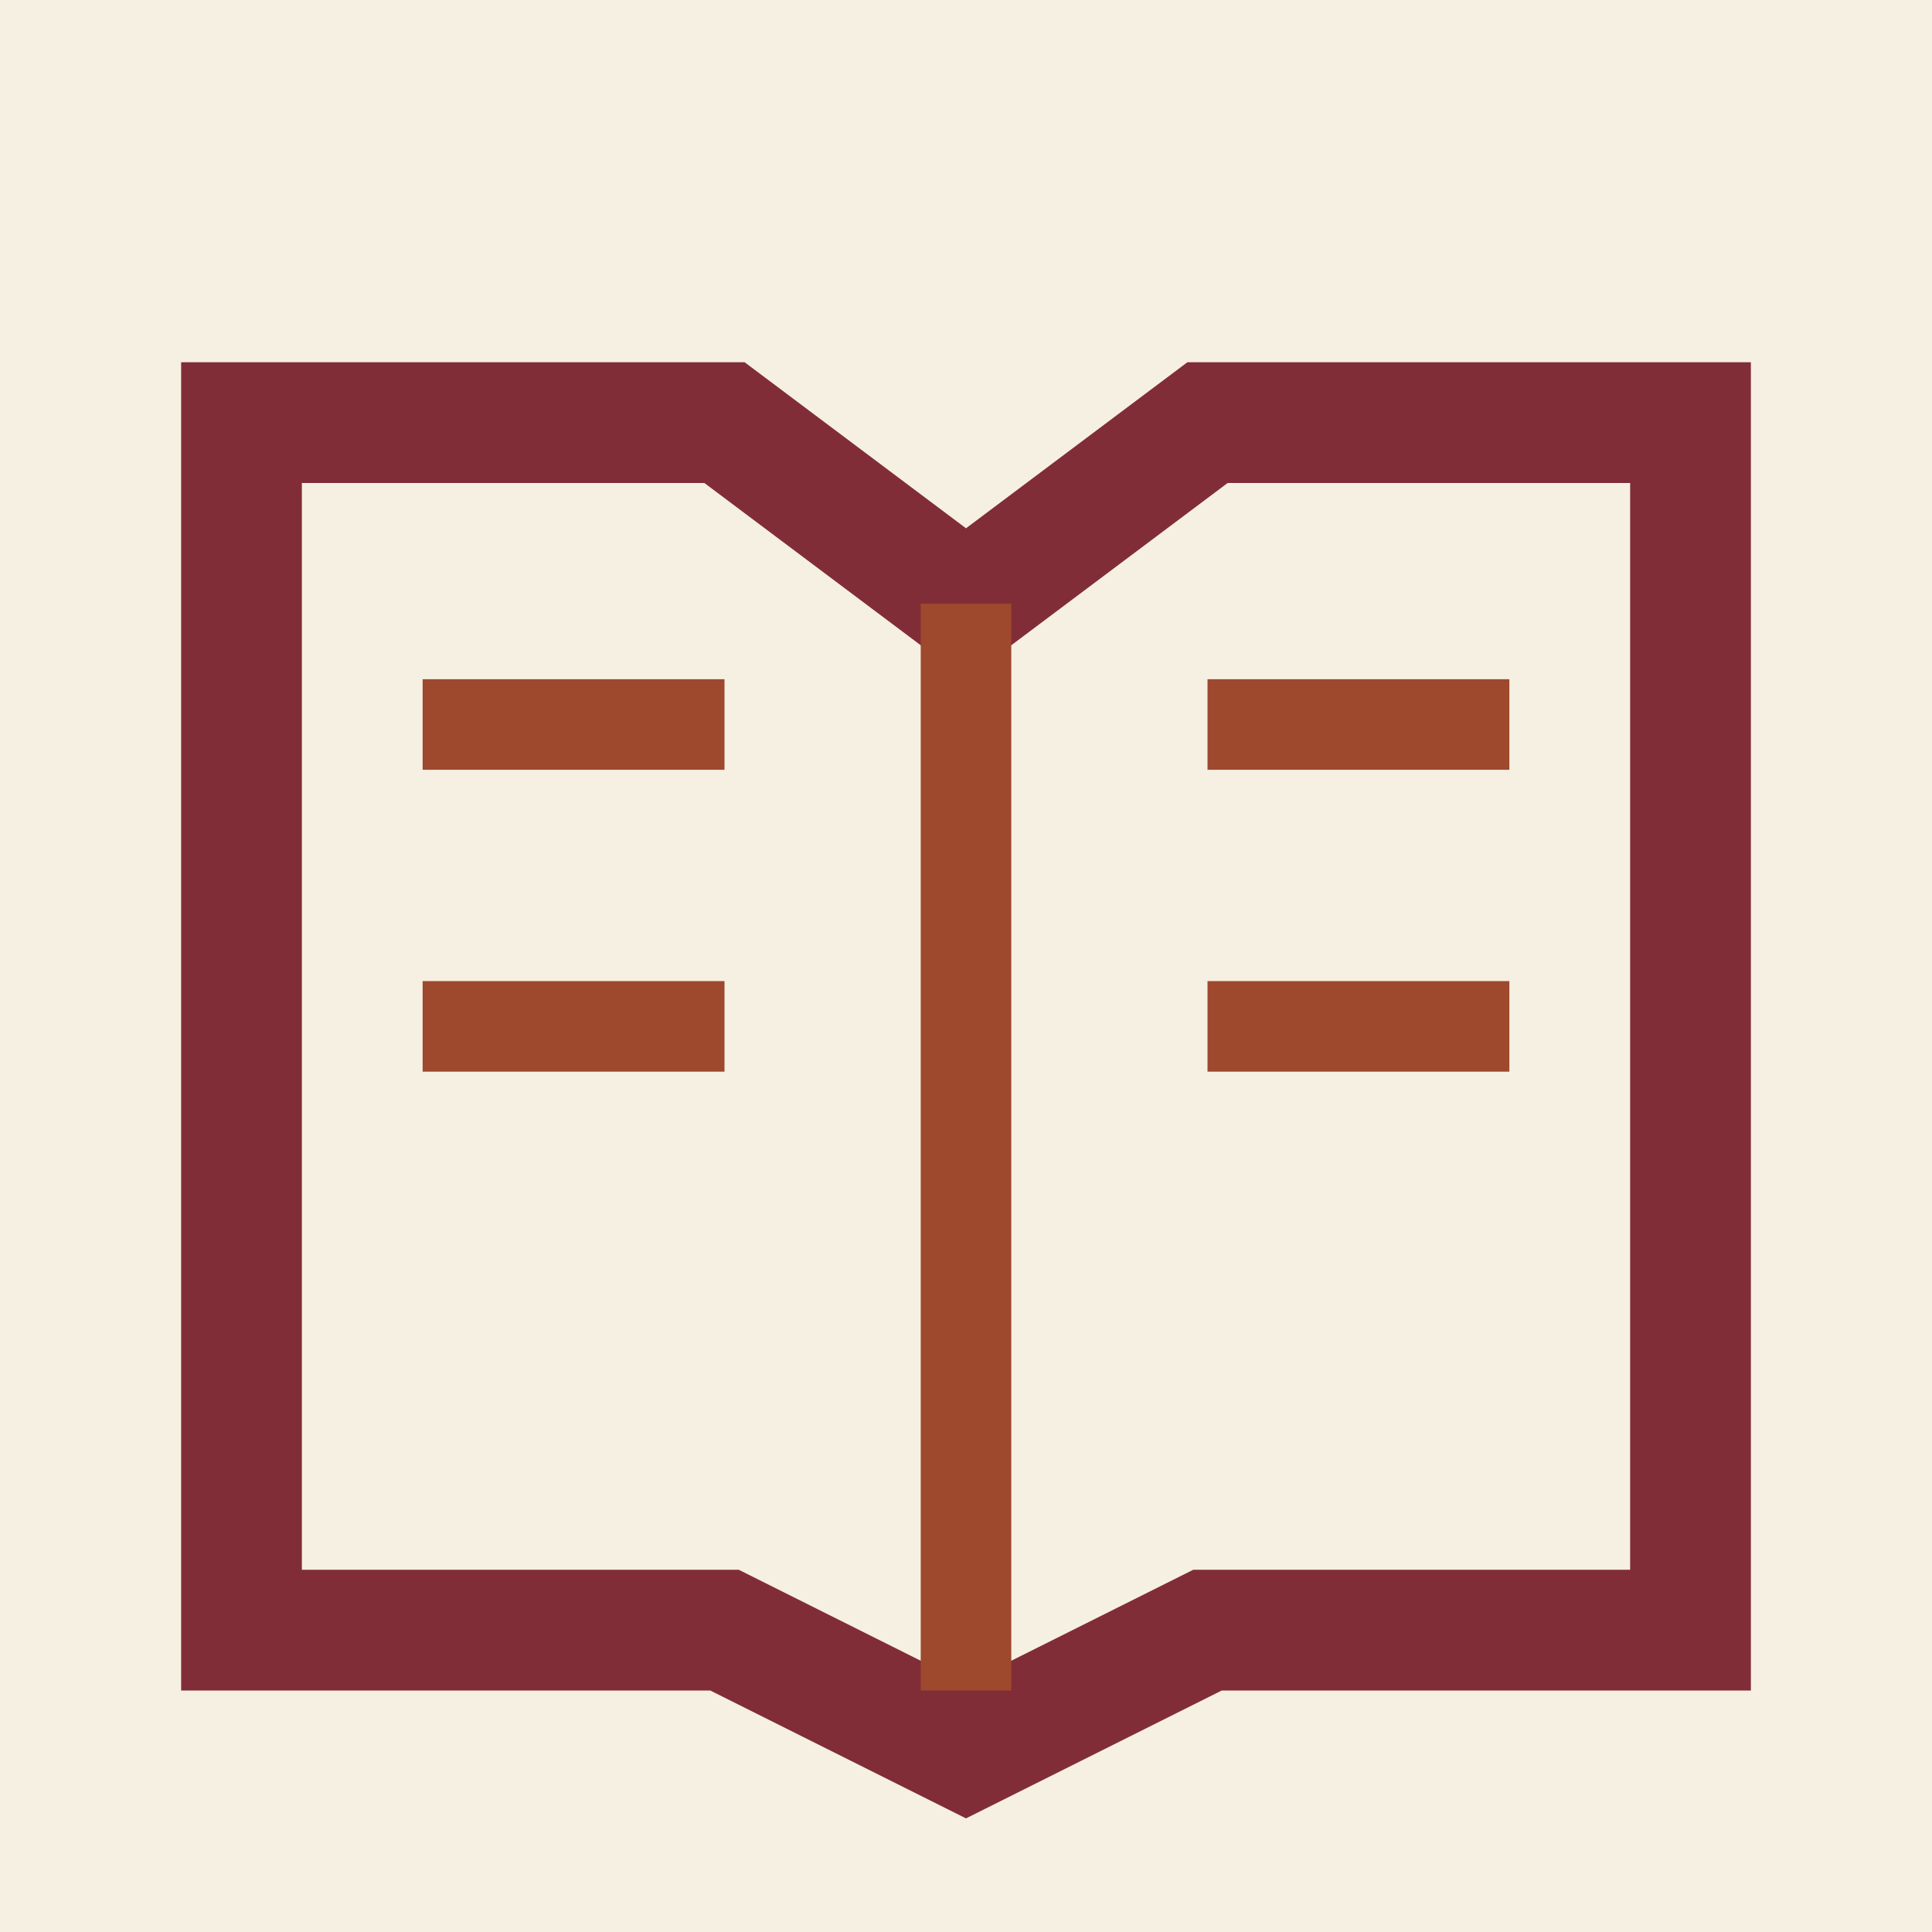
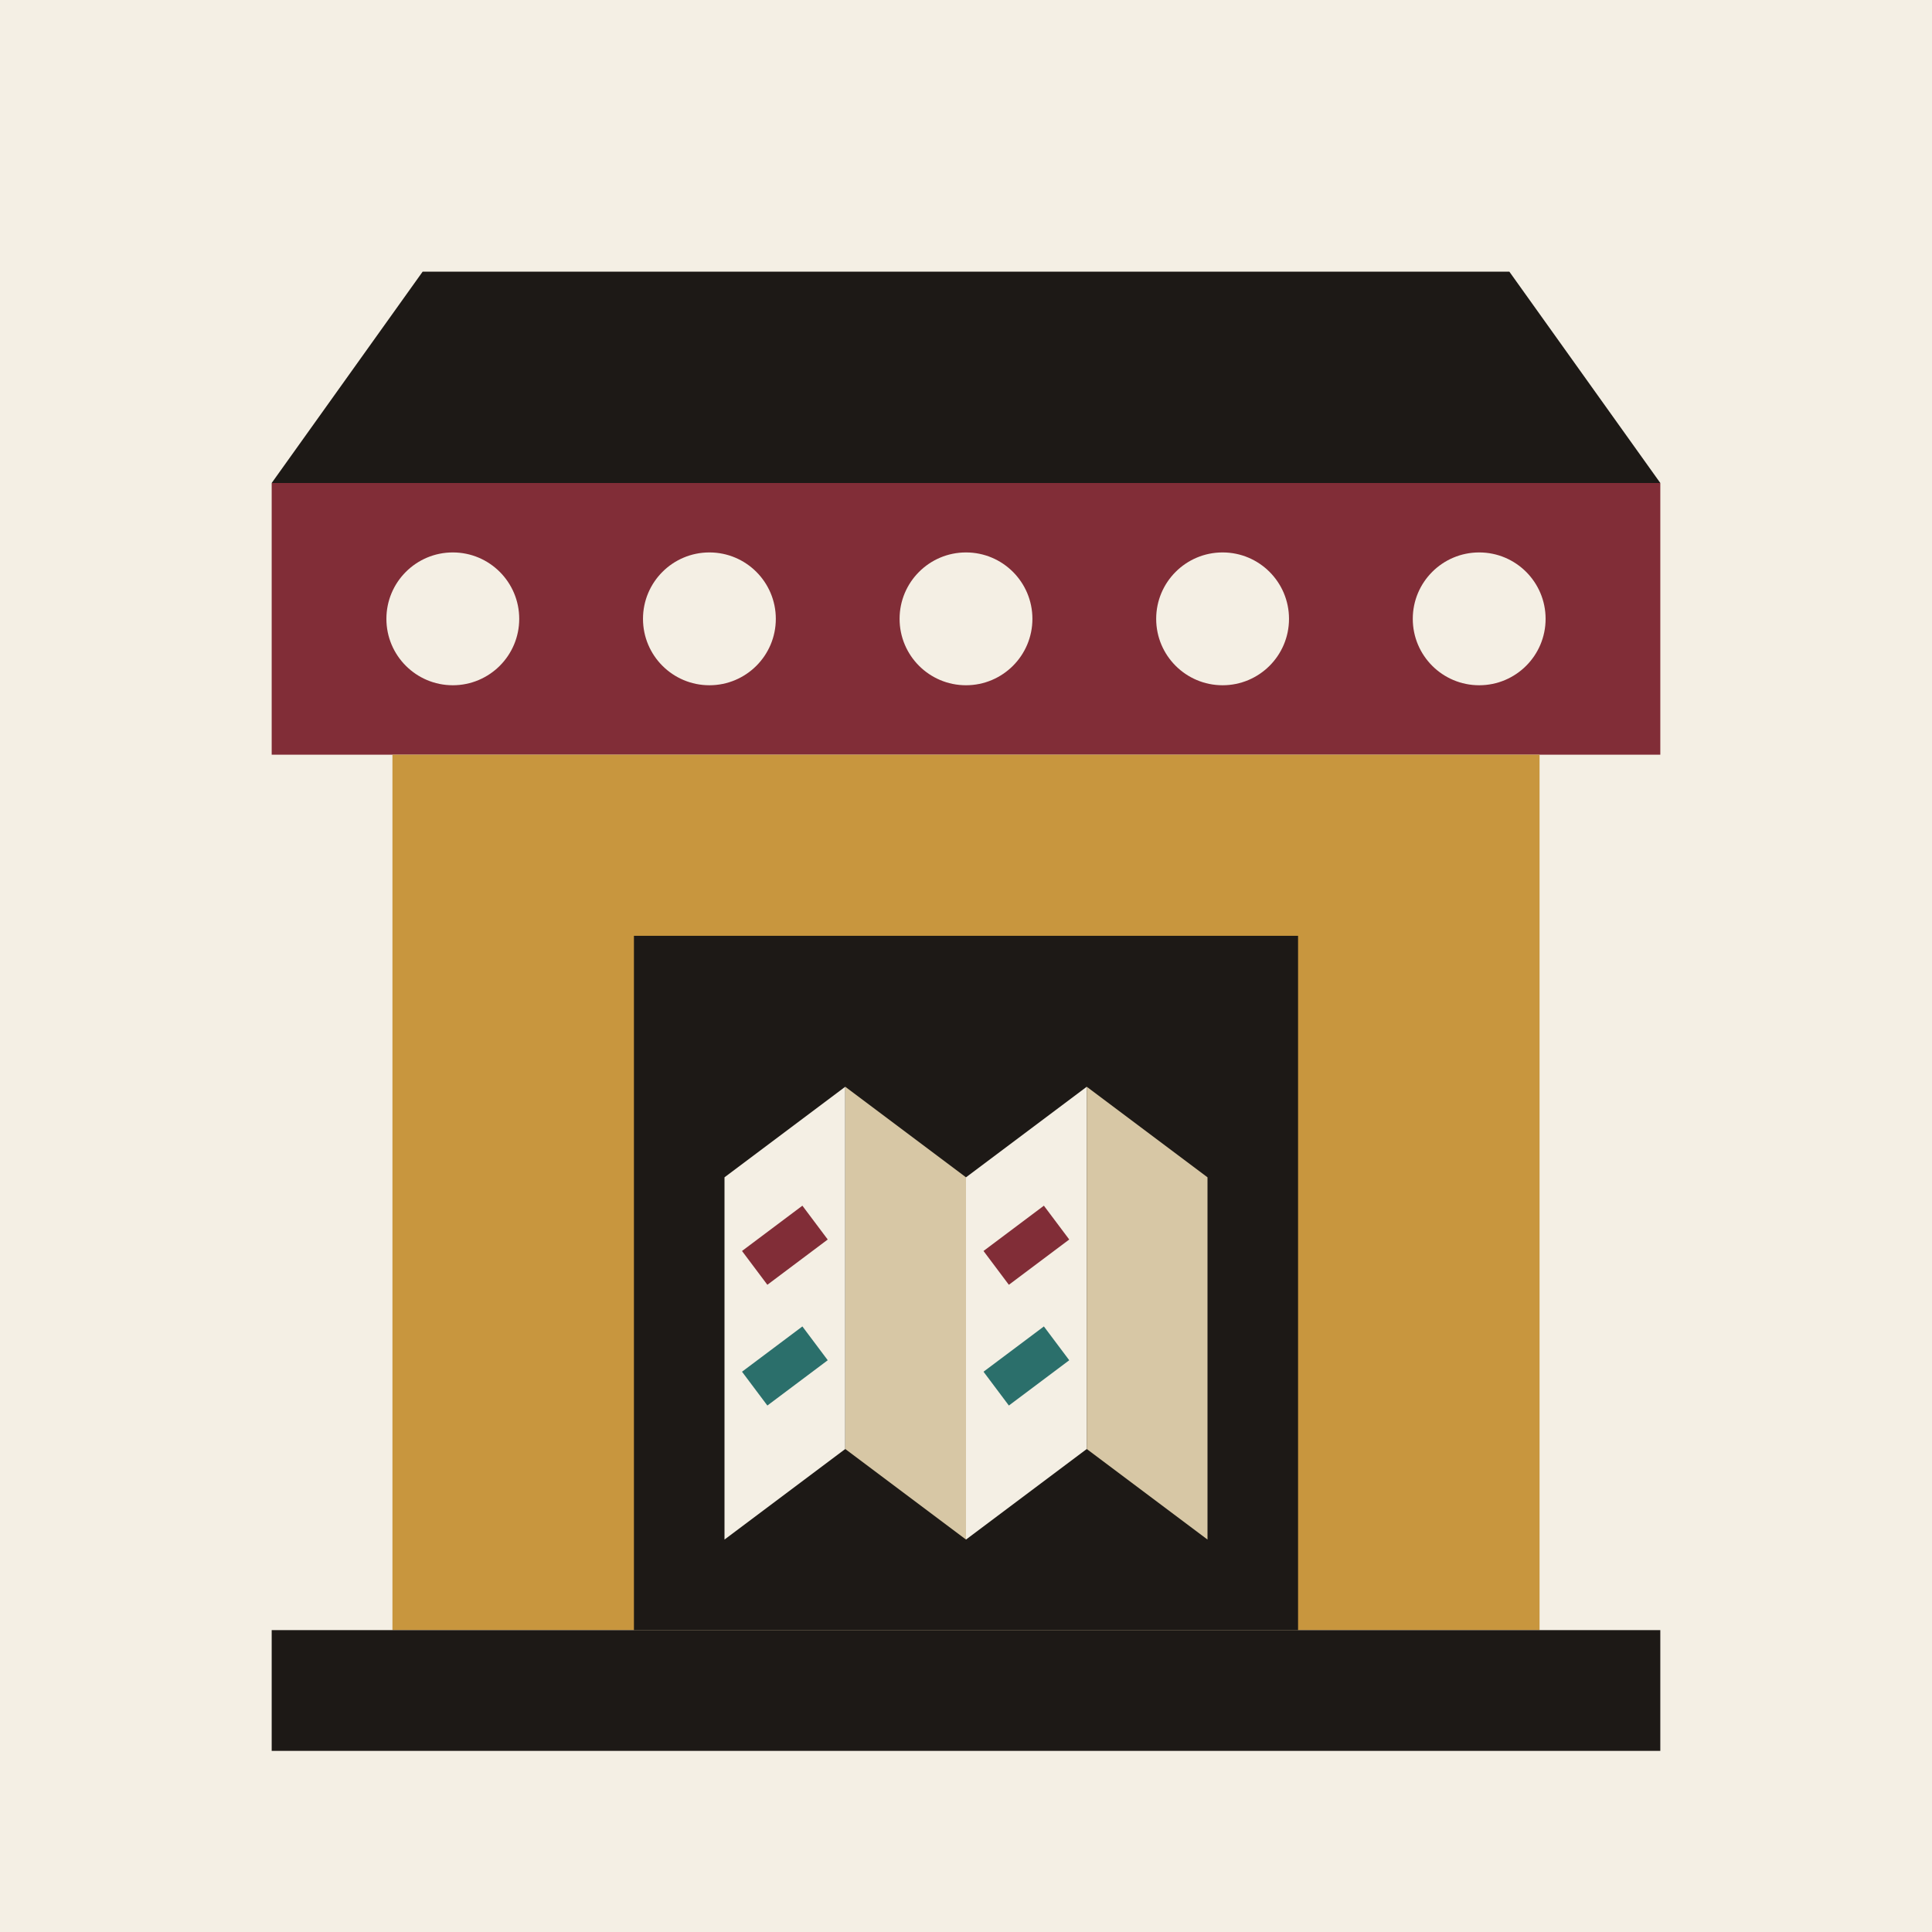
- <svg xmlns="http://www.w3.org/2000/svg" viewBox="0 0 32 32">
-   <rect width="32" height="32" fill="#f6f0e2" />
-   <path d="M4 7h8l4 3 4-3h8v20h-8l-4 2-4-2H4z" fill="none" stroke="#812d37" stroke-width="2" />
-   <path d="M16 10v18M7 12h5M7 17h5M20 12h5M20 17h5" fill="none" stroke="#9e492e" stroke-width="1.5" />
+ <svg xmlns="http://www.w3.org/2000/svg" viewBox="0 0 64 64">
+   <rect width="64" height="64" fill="#f4efe4" />
+   <path d="M14 9h36l5 7H9z" fill="#1d1916" />
+   <rect x="9" y="16" width="46" height="9" fill="#812d37" />
+   <g fill="#f4efe4">
+     <circle cx="15" cy="20.5" r="2.2" />
+     <circle cx="23.5" cy="20.5" r="2.2" />
+     <circle cx="32" cy="20.5" r="2.2" />
+     <circle cx="40.5" cy="20.5" r="2.2" />
+     <circle cx="49" cy="20.5" r="2.2" />
+   </g>
+   <rect x="13" y="25" width="38" height="29" fill="#c8963e" />
+   <rect x="21" y="31" width="22" height="23" fill="#1d1916" />
+   <path d="M24 39l4-3v12l-4 3z" fill="#f4efe4" />
+   <path d="M28 36l4 3v12l-4-3z" fill="#d7c7a5" />
+   <path d="M32 39l4-3v12l-4 3z" fill="#f4efe4" />
+   <path d="M36 36l4 3v12l-4-3z" fill="#d7c7a5" />
+   <path d="M25 42l2-1.5M33 42l2-1.5" stroke="#812d37" stroke-width="1.4" />
+   <path d="M25 46l2-1.5M33 46l2-1.5" stroke="#2b6f6b" stroke-width="1.4" />
+   <rect x="9" y="54" width="46" height="4" fill="#1d1916" />
</svg>
